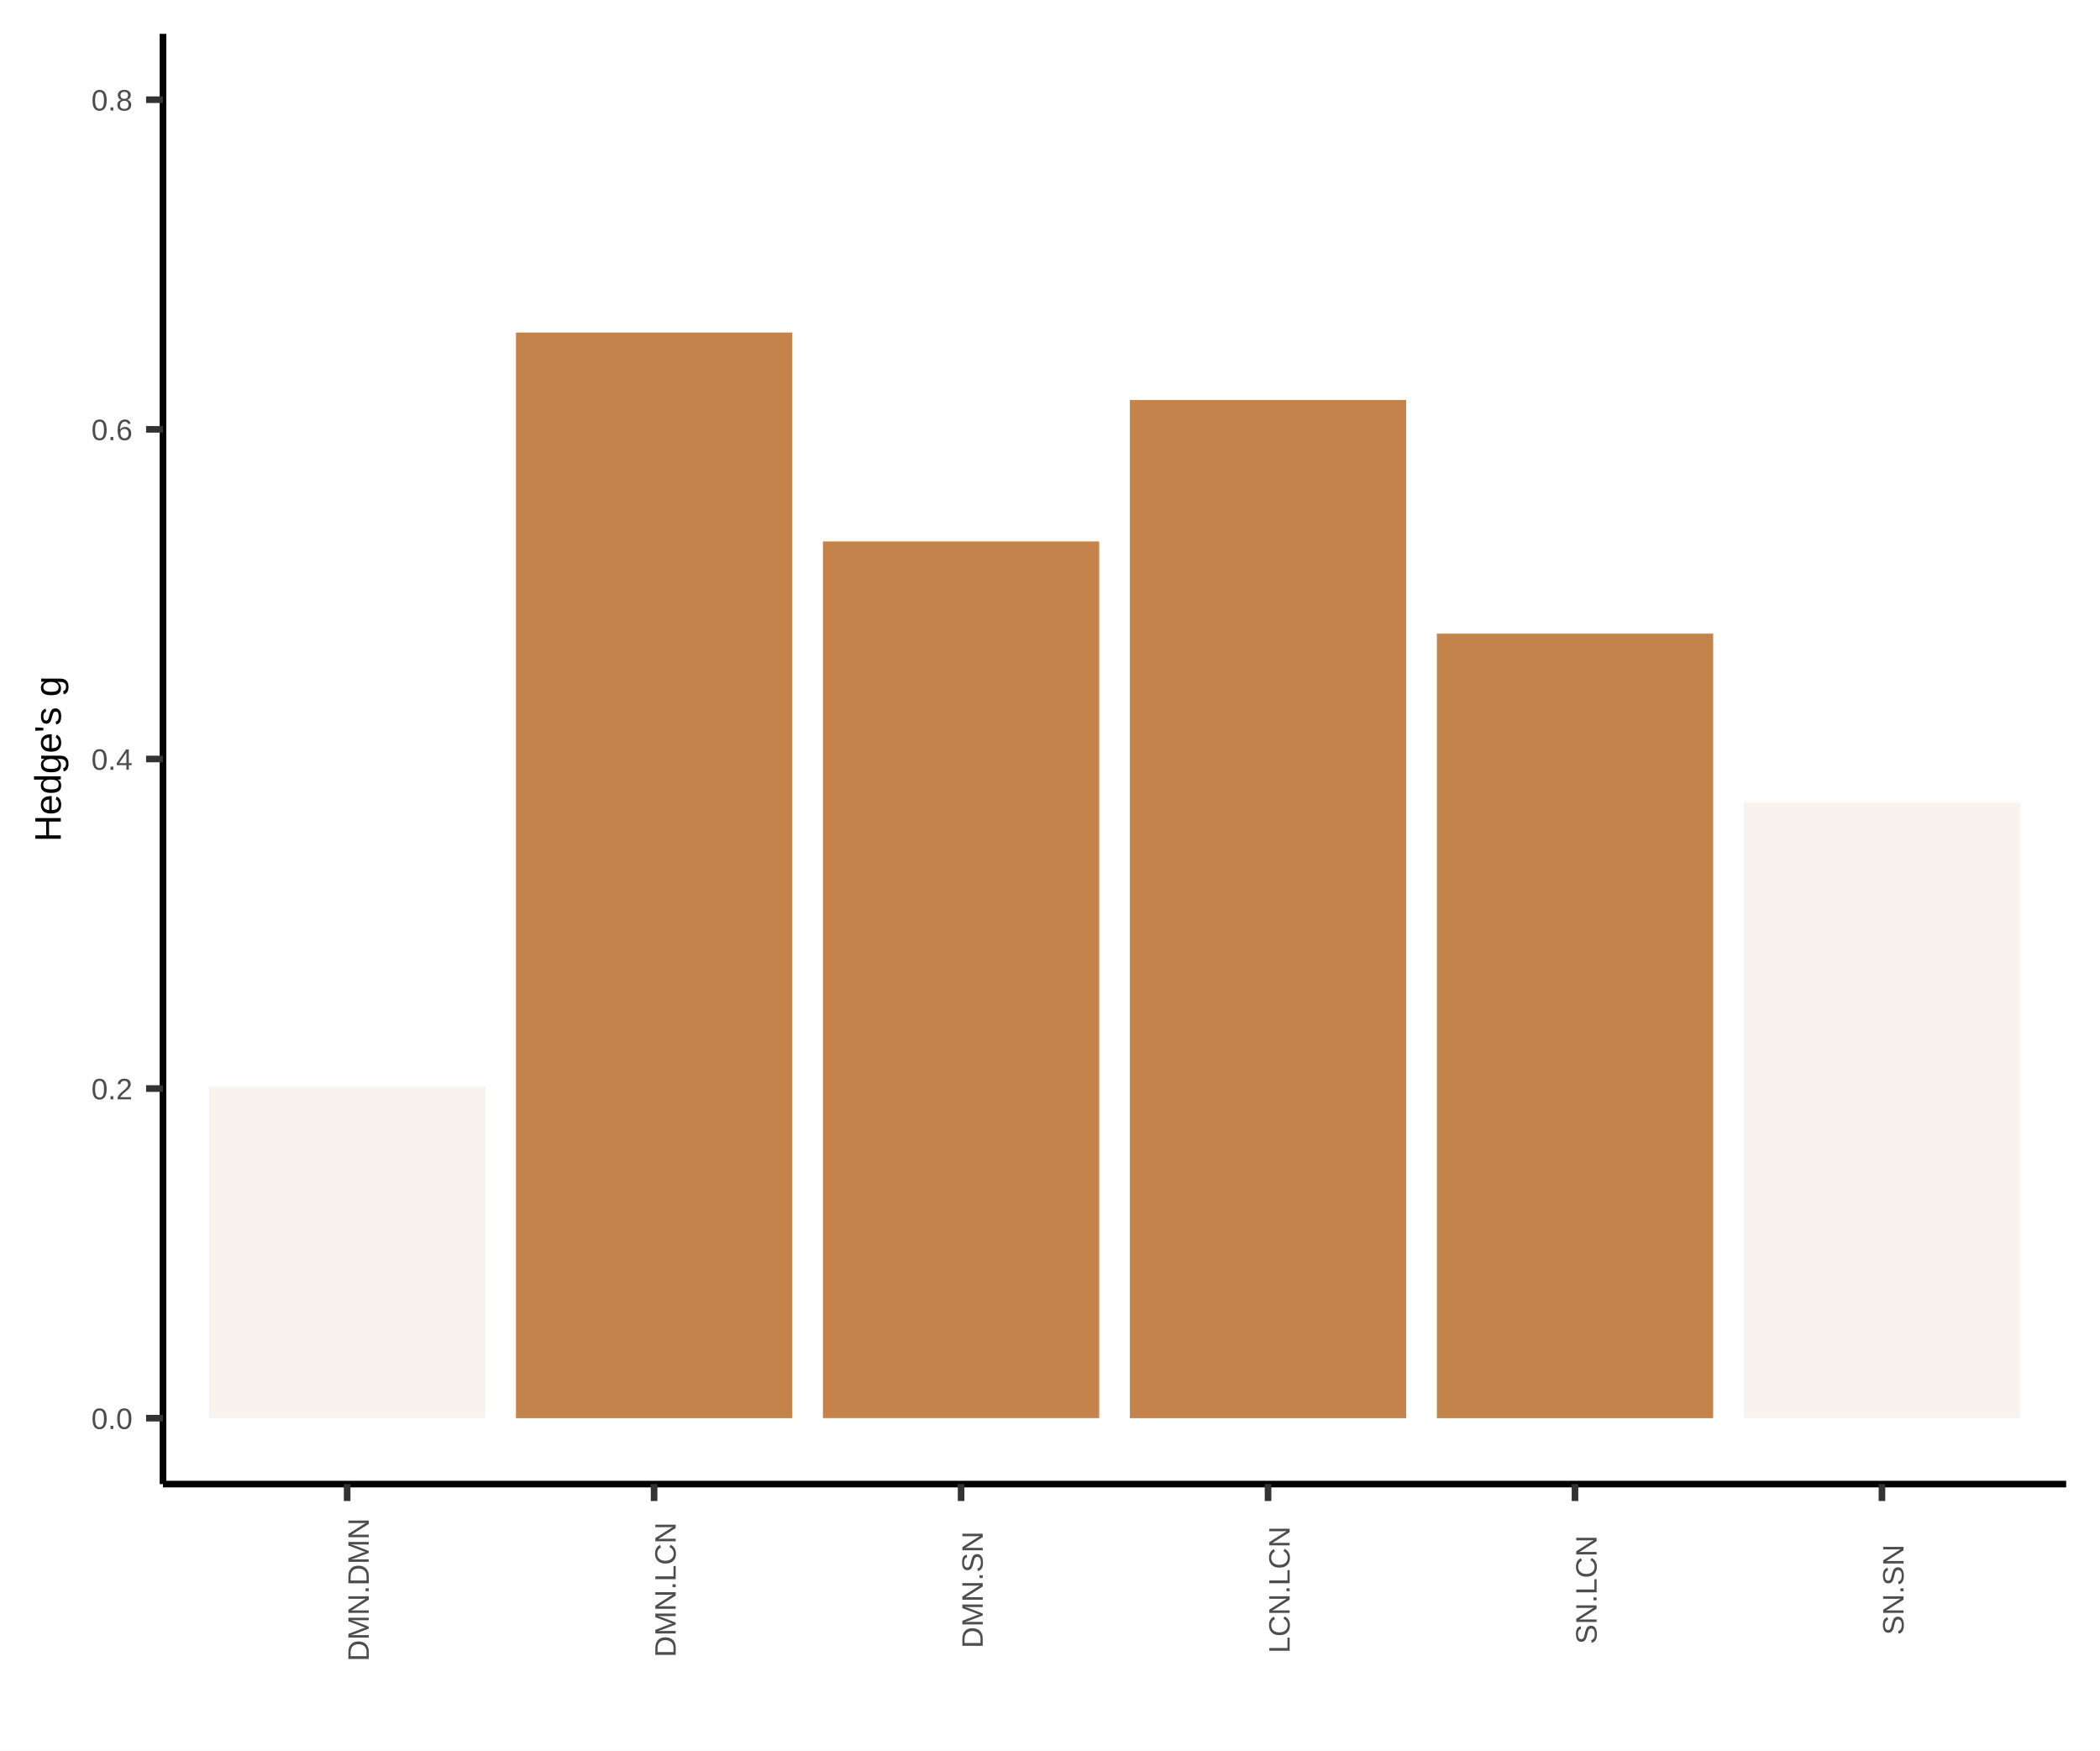
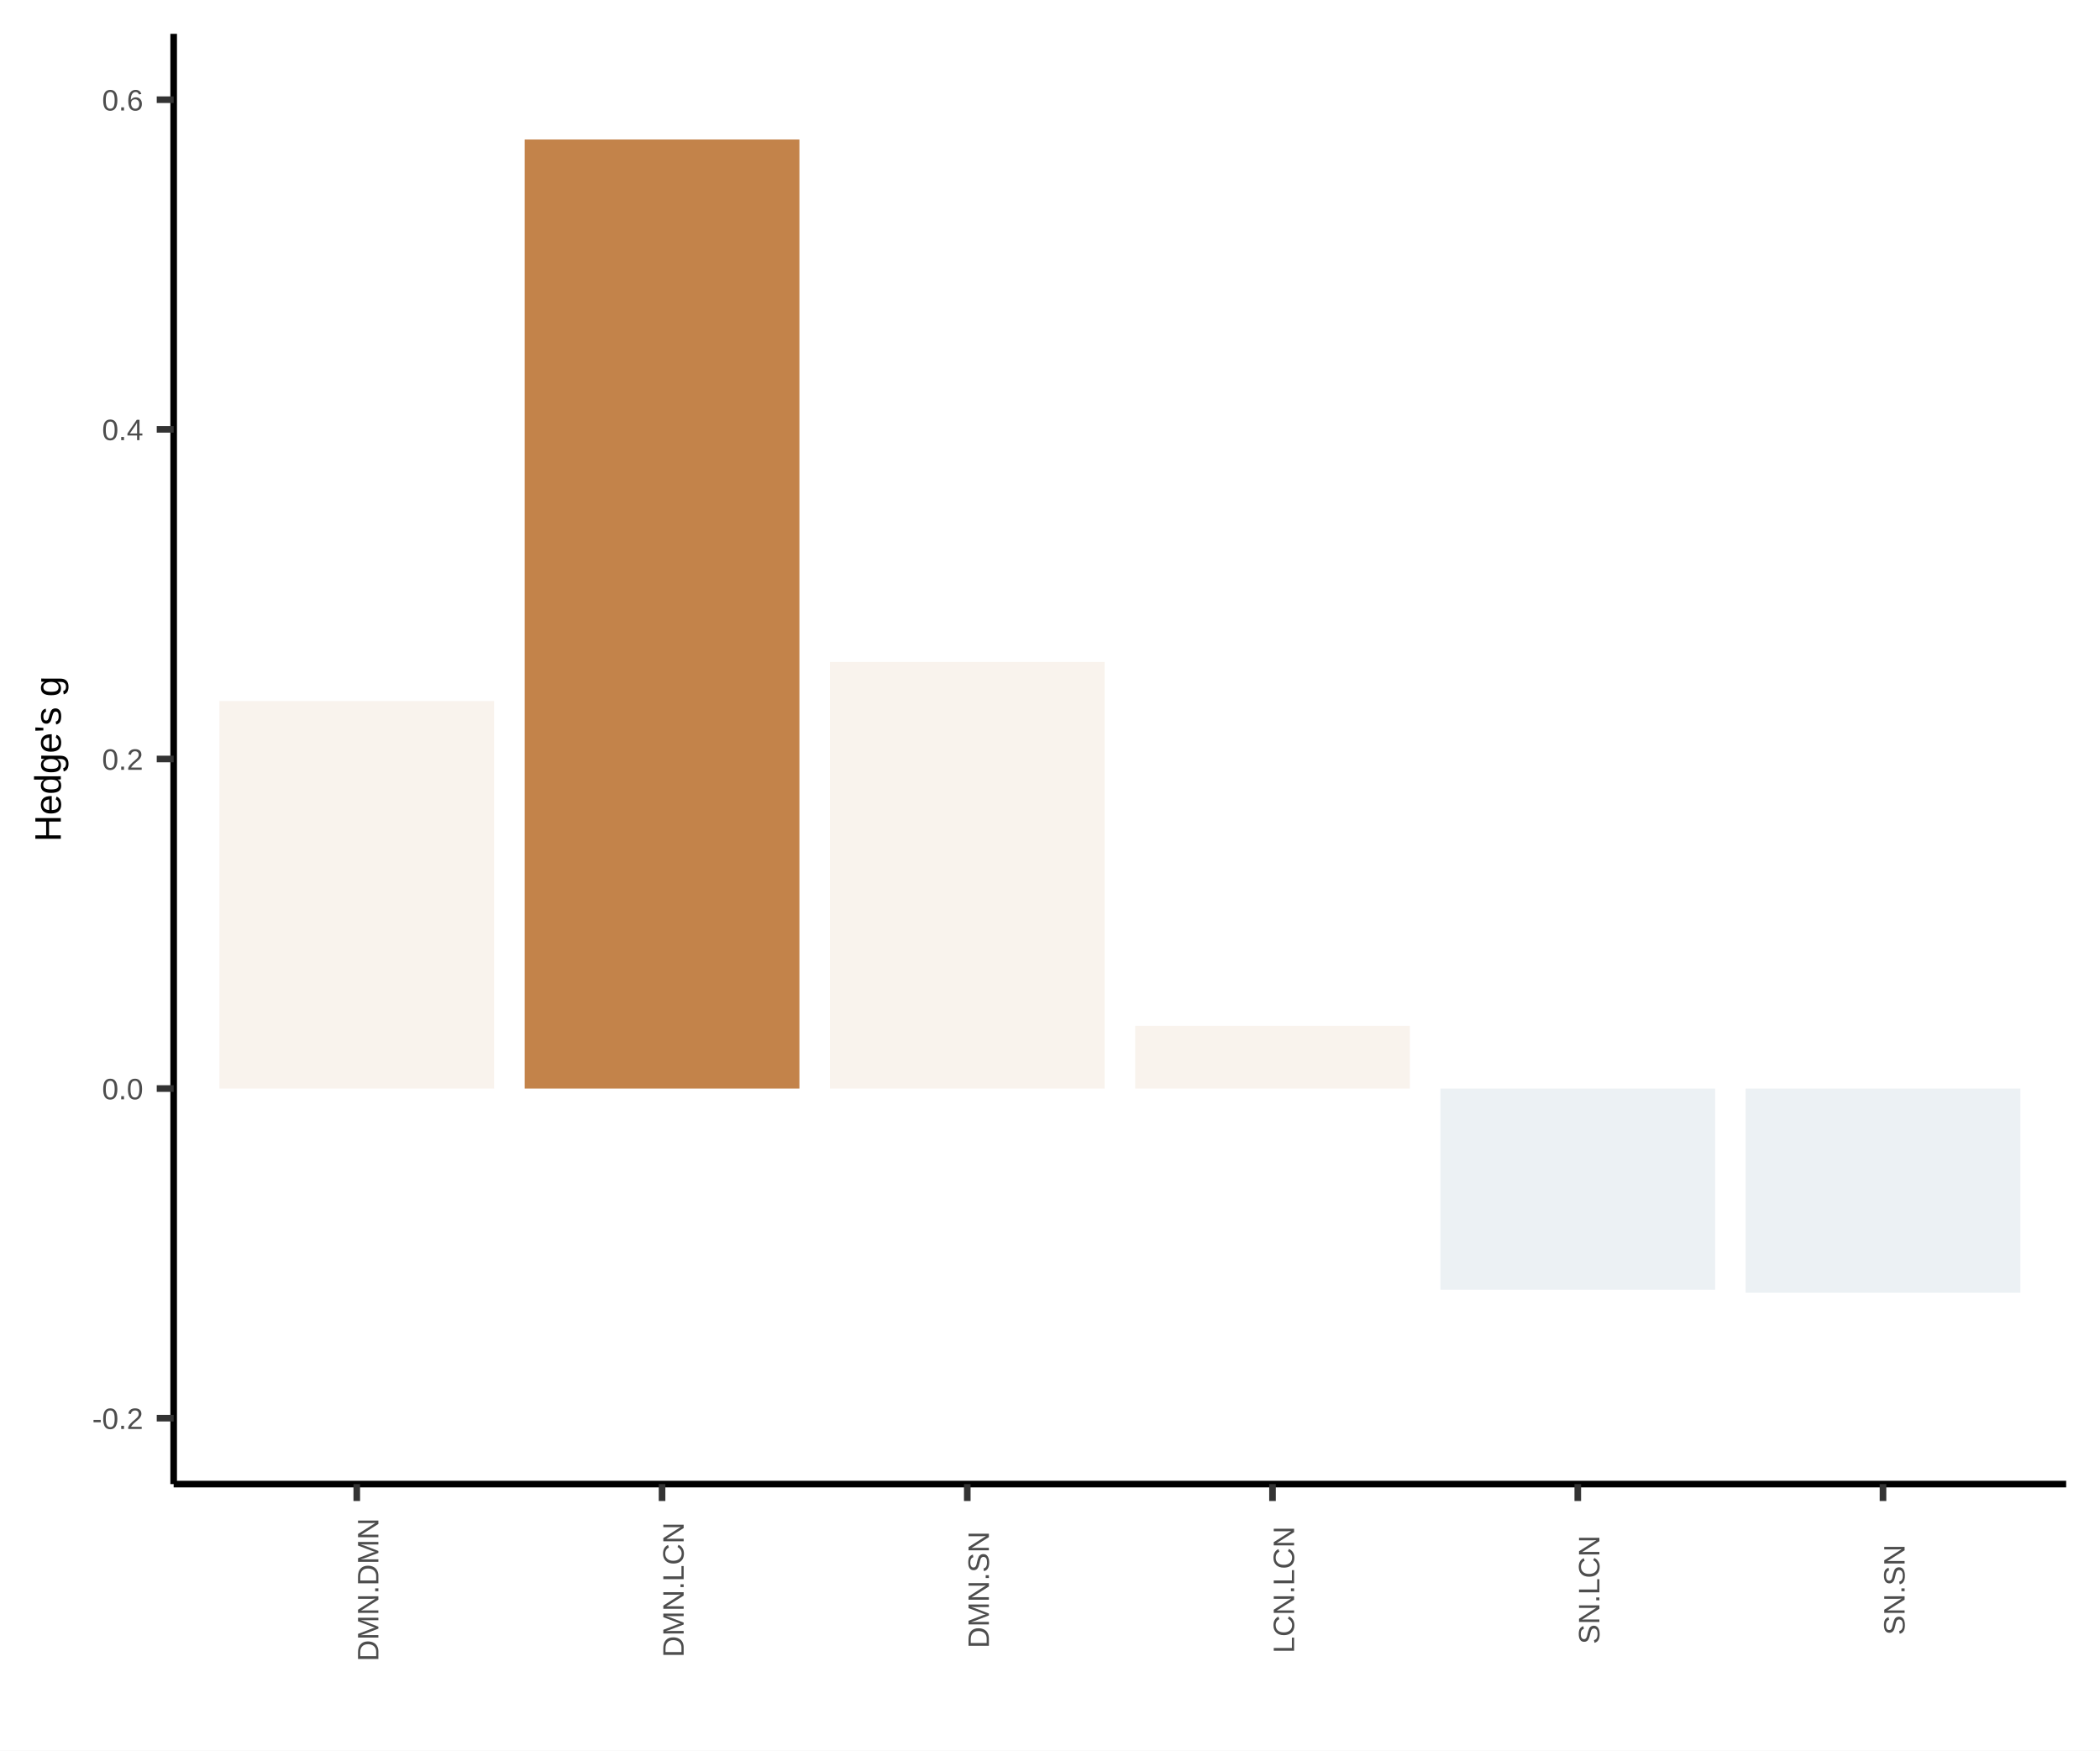
<svg xmlns="http://www.w3.org/2000/svg" class="svglite" width="340.16pt" height="283.46pt" viewBox="0 0 340.16 283.46">
  <defs>
    <style type="text/css">
    .svglite line, .svglite polyline, .svglite polygon, .svglite path, .svglite rect, .svglite circle {
      fill: none;
      stroke: #000000;
      stroke-linecap: round;
      stroke-linejoin: round;
      stroke-miterlimit: 10.00;
    }
  </style>
  </defs>
  <rect width="100%" height="100%" style="stroke: none; fill: #FFFFFF;" />
  <defs>
    <clipPath id="cpMC4wMHwzNDAuMTZ8MC4wMHwyODMuNDY=">
      <rect x="0.00" y="0.00" width="340.16" height="283.46" />
    </clipPath>
  </defs>
  <g clip-path="url(#cpMC4wMHwzNDAuMTZ8MC4wMHwyODMuNDY=)">
    <rect x="0.00" y="0.00" width="340.16" height="283.46" style="stroke-width: 1.07; stroke: #FFFFFF; fill: #FFFFFF;" />
  </g>
  <defs>
-     <clipPath id="cpMjYuNDB8MzM0LjY4fDUuNDh8MjQwLjMz">
-       <rect x="26.40" y="5.48" width="308.28" height="234.85" />
+     <clipPath id="cpMjguMTN8MzM0LjY4fDUuNDh8MjQwLjMz">
+       <rect x="28.13" y="5.48" width="306.55" height="234.85" />
    </clipPath>
  </defs>
-   <g clip-path="url(#cpMjYuNDB8MzM0LjY4fDUuNDh8MjQwLjMz)">
-     <rect x="26.40" y="5.48" width="308.28" height="234.85" style="stroke-width: 1.07; stroke: none; fill: #FFFFFF;" />
-     <rect x="33.86" y="176.03" width="44.75" height="53.62" style="stroke-width: 1.07; stroke: none; stroke-linecap: square; stroke-linejoin: miter; fill: #C3834A; fill-opacity: 0.10;" />
-     <rect x="133.30" y="87.68" width="44.75" height="141.97" style="stroke-width: 1.07; stroke: none; stroke-linecap: square; stroke-linejoin: miter; fill: #C3834A;" />
-     <rect x="83.58" y="53.85" width="44.75" height="175.81" style="stroke-width: 1.07; stroke: none; stroke-linecap: square; stroke-linejoin: miter; fill: #C3834A;" />
-     <rect x="282.47" y="129.98" width="44.75" height="99.68" style="stroke-width: 1.07; stroke: none; stroke-linecap: square; stroke-linejoin: miter; fill: #C3834A; fill-opacity: 0.10;" />
-     <rect x="232.75" y="102.61" width="44.75" height="127.05" style="stroke-width: 1.07; stroke: none; stroke-linecap: square; stroke-linejoin: miter; fill: #C3834A;" />
-     <rect x="183.02" y="64.78" width="44.75" height="164.88" style="stroke-width: 1.07; stroke: none; stroke-linecap: square; stroke-linejoin: miter; fill: #C3834A;" />
+   <g clip-path="url(#cpMjguMTN8MzM0LjY4fDUuNDh8MjQwLjMz)">
+     <rect x="28.13" y="5.48" width="306.55" height="234.85" style="stroke-width: 1.07; stroke: none; fill: #FFFFFF;" />
+     <rect x="35.54" y="113.52" width="44.50" height="62.76" style="stroke-width: 1.07; stroke: none; stroke-linecap: square; stroke-linejoin: miter; fill: #C3834A; fill-opacity: 0.10;" />
+     <rect x="134.43" y="107.21" width="44.50" height="69.07" style="stroke-width: 1.07; stroke: none; stroke-linecap: square; stroke-linejoin: miter; fill: #C3834A; fill-opacity: 0.10;" />
+     <rect x="84.99" y="22.59" width="44.50" height="153.69" style="stroke-width: 1.07; stroke: none; stroke-linecap: square; stroke-linejoin: miter; fill: #C3834A;" />
+     <rect x="282.76" y="176.28" width="44.50" height="33.06" style="stroke-width: 1.07; stroke: none; stroke-linecap: square; stroke-linejoin: miter; fill: #44708F; fill-opacity: 0.10;" />
+     <rect x="233.32" y="176.28" width="44.50" height="32.57" style="stroke-width: 1.07; stroke: none; stroke-linecap: square; stroke-linejoin: miter; fill: #44708F; fill-opacity: 0.10;" />
+     <rect x="183.87" y="166.12" width="44.50" height="10.16" style="stroke-width: 1.07; stroke: none; stroke-linecap: square; stroke-linejoin: miter; fill: #C3834A; fill-opacity: 0.10;" />
  </g>
  <g clip-path="url(#cpMC4wMHwzNDAuMTZ8MC4wMHwyODMuNDY=)">
-     <polyline points="26.40,240.33 26.40,5.48 " style="stroke-width: 1.07; stroke-linecap: butt;" />
-     <text x="21.47" y="231.41" text-anchor="end" style="font-size: 4.80px; fill: #4D4D4D; font-family: Liberation Sans;" textLength="7.63px" lengthAdjust="spacingAndGlyphs">0.0</text>
-     <text x="21.47" y="178.03" text-anchor="end" style="font-size: 4.80px; fill: #4D4D4D; font-family: Liberation Sans;" textLength="7.63px" lengthAdjust="spacingAndGlyphs">0.2</text>
-     <text x="21.47" y="124.66" text-anchor="end" style="font-size: 4.80px; fill: #4D4D4D; font-family: Liberation Sans;" textLength="7.63px" lengthAdjust="spacingAndGlyphs">0.4</text>
-     <text x="21.47" y="71.28" text-anchor="end" style="font-size: 4.80px; fill: #4D4D4D; font-family: Liberation Sans;" textLength="7.63px" lengthAdjust="spacingAndGlyphs">0.6</text>
-     <text x="21.47" y="17.90" text-anchor="end" style="font-size: 4.80px; fill: #4D4D4D; font-family: Liberation Sans;" textLength="7.63px" lengthAdjust="spacingAndGlyphs">0.8</text>
-     <polyline points="23.66,229.66 26.40,229.66 " style="stroke-width: 1.07; stroke: #333333; stroke-linecap: butt;" />
-     <polyline points="23.66,176.28 26.40,176.28 " style="stroke-width: 1.07; stroke: #333333; stroke-linecap: butt;" />
-     <polyline points="23.66,122.91 26.40,122.91 " style="stroke-width: 1.07; stroke: #333333; stroke-linecap: butt;" />
-     <polyline points="23.66,69.53 26.40,69.53 " style="stroke-width: 1.07; stroke: #333333; stroke-linecap: butt;" />
-     <polyline points="23.66,16.15 26.40,16.15 " style="stroke-width: 1.07; stroke: #333333; stroke-linecap: butt;" />
-     <polyline points="26.40,240.33 334.68,240.33 " style="stroke-width: 1.07; stroke-linecap: butt;" />
-     <polyline points="56.23,243.07 56.23,240.33 " style="stroke-width: 1.07; stroke: #333333; stroke-linecap: butt;" />
-     <polyline points="105.95,243.07 105.95,240.33 " style="stroke-width: 1.07; stroke: #333333; stroke-linecap: butt;" />
-     <polyline points="155.68,243.07 155.68,240.33 " style="stroke-width: 1.07; stroke: #333333; stroke-linecap: butt;" />
-     <polyline points="205.40,243.07 205.40,240.33 " style="stroke-width: 1.07; stroke: #333333; stroke-linecap: butt;" />
-     <polyline points="255.12,243.07 255.12,240.33 " style="stroke-width: 1.07; stroke: #333333; stroke-linecap: butt;" />
-     <polyline points="304.84,243.07 304.84,240.33 " style="stroke-width: 1.07; stroke: #333333; stroke-linecap: butt;" />
-     <text transform="translate(59.73,257.45) rotate(-90)" text-anchor="middle" style="font-size: 4.80px; fill: #4D4D4D; font-family: Liberation Sans;" textLength="24.36px" lengthAdjust="spacingAndGlyphs">DMN.DMN</text>
-     <text transform="translate(109.45,257.45) rotate(-90)" text-anchor="middle" style="font-size: 4.80px; fill: #4D4D4D; font-family: Liberation Sans;" textLength="22.55px" lengthAdjust="spacingAndGlyphs">DMN.LCN</text>
-     <text transform="translate(159.18,257.45) rotate(-90)" text-anchor="middle" style="font-size: 4.80px; fill: #4D4D4D; font-family: Liberation Sans;" textLength="19.58px" lengthAdjust="spacingAndGlyphs">DMN.SN</text>
-     <text transform="translate(208.90,257.45) rotate(-90)" text-anchor="middle" style="font-size: 4.80px; fill: #4D4D4D; font-family: Liberation Sans;" textLength="20.74px" lengthAdjust="spacingAndGlyphs">LCN.LCN</text>
-     <text transform="translate(258.62,257.45) rotate(-90)" text-anchor="middle" style="font-size: 4.80px; fill: #4D4D4D; font-family: Liberation Sans;" textLength="17.76px" lengthAdjust="spacingAndGlyphs">SN.LCN</text>
-     <text transform="translate(308.34,257.45) rotate(-90)" text-anchor="middle" style="font-size: 4.80px; fill: #4D4D4D; font-family: Liberation Sans;" textLength="14.79px" lengthAdjust="spacingAndGlyphs">SN.SN</text>
+     <polyline points="28.13,240.33 28.13,5.48 " style="stroke-width: 1.07; stroke-linecap: butt;" />
+     <text x="23.20" y="231.41" text-anchor="end" style="font-size: 4.80px; fill: #4D4D4D; font-family: Liberation Sans;" textLength="9.36px" lengthAdjust="spacingAndGlyphs">-0.2</text>
+     <text x="23.20" y="178.03" text-anchor="end" style="font-size: 4.80px; fill: #4D4D4D; font-family: Liberation Sans;" textLength="7.63px" lengthAdjust="spacingAndGlyphs">0.0</text>
+     <text x="23.20" y="124.66" text-anchor="end" style="font-size: 4.80px; fill: #4D4D4D; font-family: Liberation Sans;" textLength="7.63px" lengthAdjust="spacingAndGlyphs">0.2</text>
+     <text x="23.20" y="71.28" text-anchor="end" style="font-size: 4.80px; fill: #4D4D4D; font-family: Liberation Sans;" textLength="7.63px" lengthAdjust="spacingAndGlyphs">0.4</text>
+     <text x="23.20" y="17.90" text-anchor="end" style="font-size: 4.80px; fill: #4D4D4D; font-family: Liberation Sans;" textLength="7.63px" lengthAdjust="spacingAndGlyphs">0.6</text>
+     <polyline points="25.39,229.66 28.13,229.66 " style="stroke-width: 1.07; stroke: #333333; stroke-linecap: butt;" />
+     <polyline points="25.39,176.28 28.13,176.28 " style="stroke-width: 1.07; stroke: #333333; stroke-linecap: butt;" />
+     <polyline points="25.39,122.91 28.13,122.91 " style="stroke-width: 1.07; stroke: #333333; stroke-linecap: butt;" />
+     <polyline points="25.39,69.53 28.13,69.53 " style="stroke-width: 1.07; stroke: #333333; stroke-linecap: butt;" />
+     <polyline points="25.39,16.15 28.13,16.15 " style="stroke-width: 1.07; stroke: #333333; stroke-linecap: butt;" />
+     <polyline points="28.13,240.33 334.68,240.33 " style="stroke-width: 1.07; stroke-linecap: butt;" />
+     <polyline points="57.79,243.07 57.79,240.33 " style="stroke-width: 1.07; stroke: #333333; stroke-linecap: butt;" />
+     <polyline points="107.24,243.07 107.24,240.33 " style="stroke-width: 1.07; stroke: #333333; stroke-linecap: butt;" />
+     <polyline points="156.68,243.07 156.68,240.33 " style="stroke-width: 1.07; stroke: #333333; stroke-linecap: butt;" />
+     <polyline points="206.12,243.07 206.12,240.33 " style="stroke-width: 1.07; stroke: #333333; stroke-linecap: butt;" />
+     <polyline points="255.57,243.07 255.57,240.33 " style="stroke-width: 1.07; stroke: #333333; stroke-linecap: butt;" />
+     <polyline points="305.01,243.07 305.01,240.33 " style="stroke-width: 1.07; stroke: #333333; stroke-linecap: butt;" />
+     <text transform="translate(61.29,257.45) rotate(-90)" text-anchor="middle" style="font-size: 4.80px; fill: #4D4D4D; font-family: Liberation Sans;" textLength="24.36px" lengthAdjust="spacingAndGlyphs">DMN.DMN</text>
+     <text transform="translate(110.74,257.45) rotate(-90)" text-anchor="middle" style="font-size: 4.80px; fill: #4D4D4D; font-family: Liberation Sans;" textLength="22.55px" lengthAdjust="spacingAndGlyphs">DMN.LCN</text>
+     <text transform="translate(160.18,257.45) rotate(-90)" text-anchor="middle" style="font-size: 4.80px; fill: #4D4D4D; font-family: Liberation Sans;" textLength="19.58px" lengthAdjust="spacingAndGlyphs">DMN.SN</text>
+     <text transform="translate(209.62,257.45) rotate(-90)" text-anchor="middle" style="font-size: 4.80px; fill: #4D4D4D; font-family: Liberation Sans;" textLength="20.74px" lengthAdjust="spacingAndGlyphs">LCN.LCN</text>
+     <text transform="translate(259.07,257.45) rotate(-90)" text-anchor="middle" style="font-size: 4.80px; fill: #4D4D4D; font-family: Liberation Sans;" textLength="17.76px" lengthAdjust="spacingAndGlyphs">SN.LCN</text>
+     <text transform="translate(308.51,257.45) rotate(-90)" text-anchor="middle" style="font-size: 4.80px; fill: #4D4D4D; font-family: Liberation Sans;" textLength="14.79px" lengthAdjust="spacingAndGlyphs">SN.SN</text>
    <text transform="translate(9.85,122.91) rotate(-90)" text-anchor="middle" style="font-size: 6.00px; font-family: Liberation Sans;" textLength="29.99px" lengthAdjust="spacingAndGlyphs">Hedge's g</text>
  </g>
</svg>
